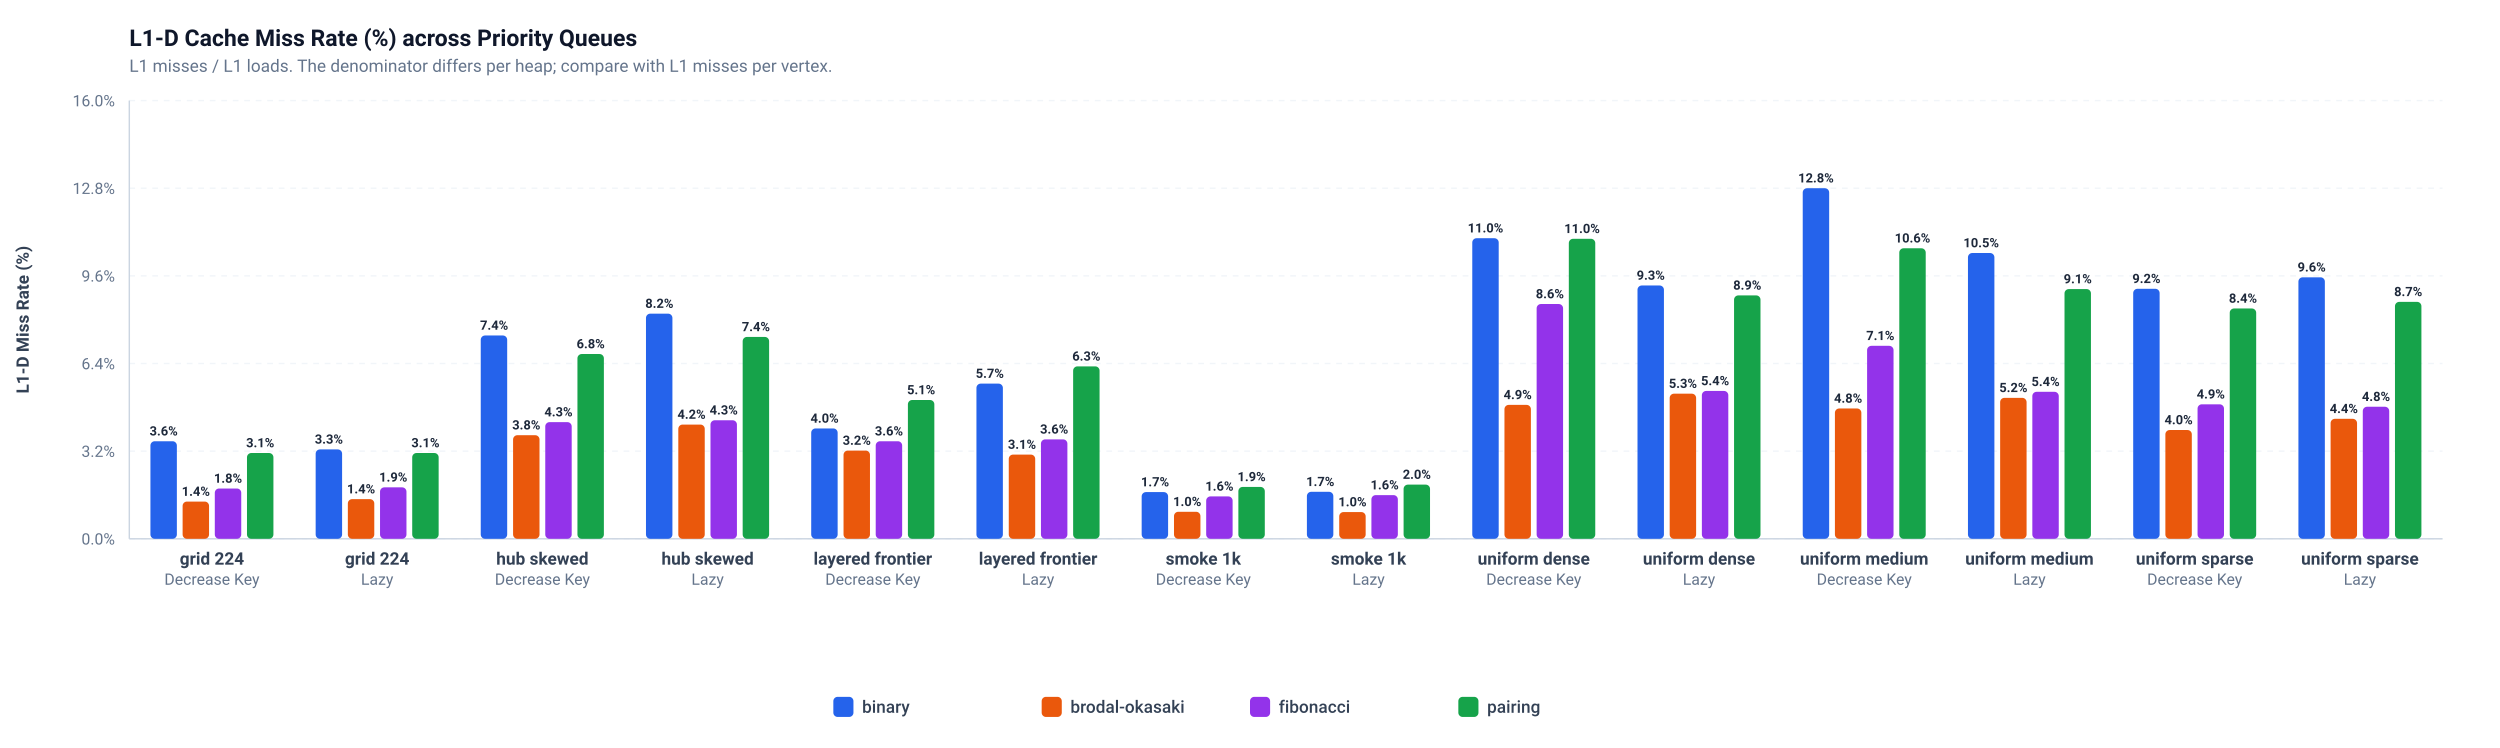
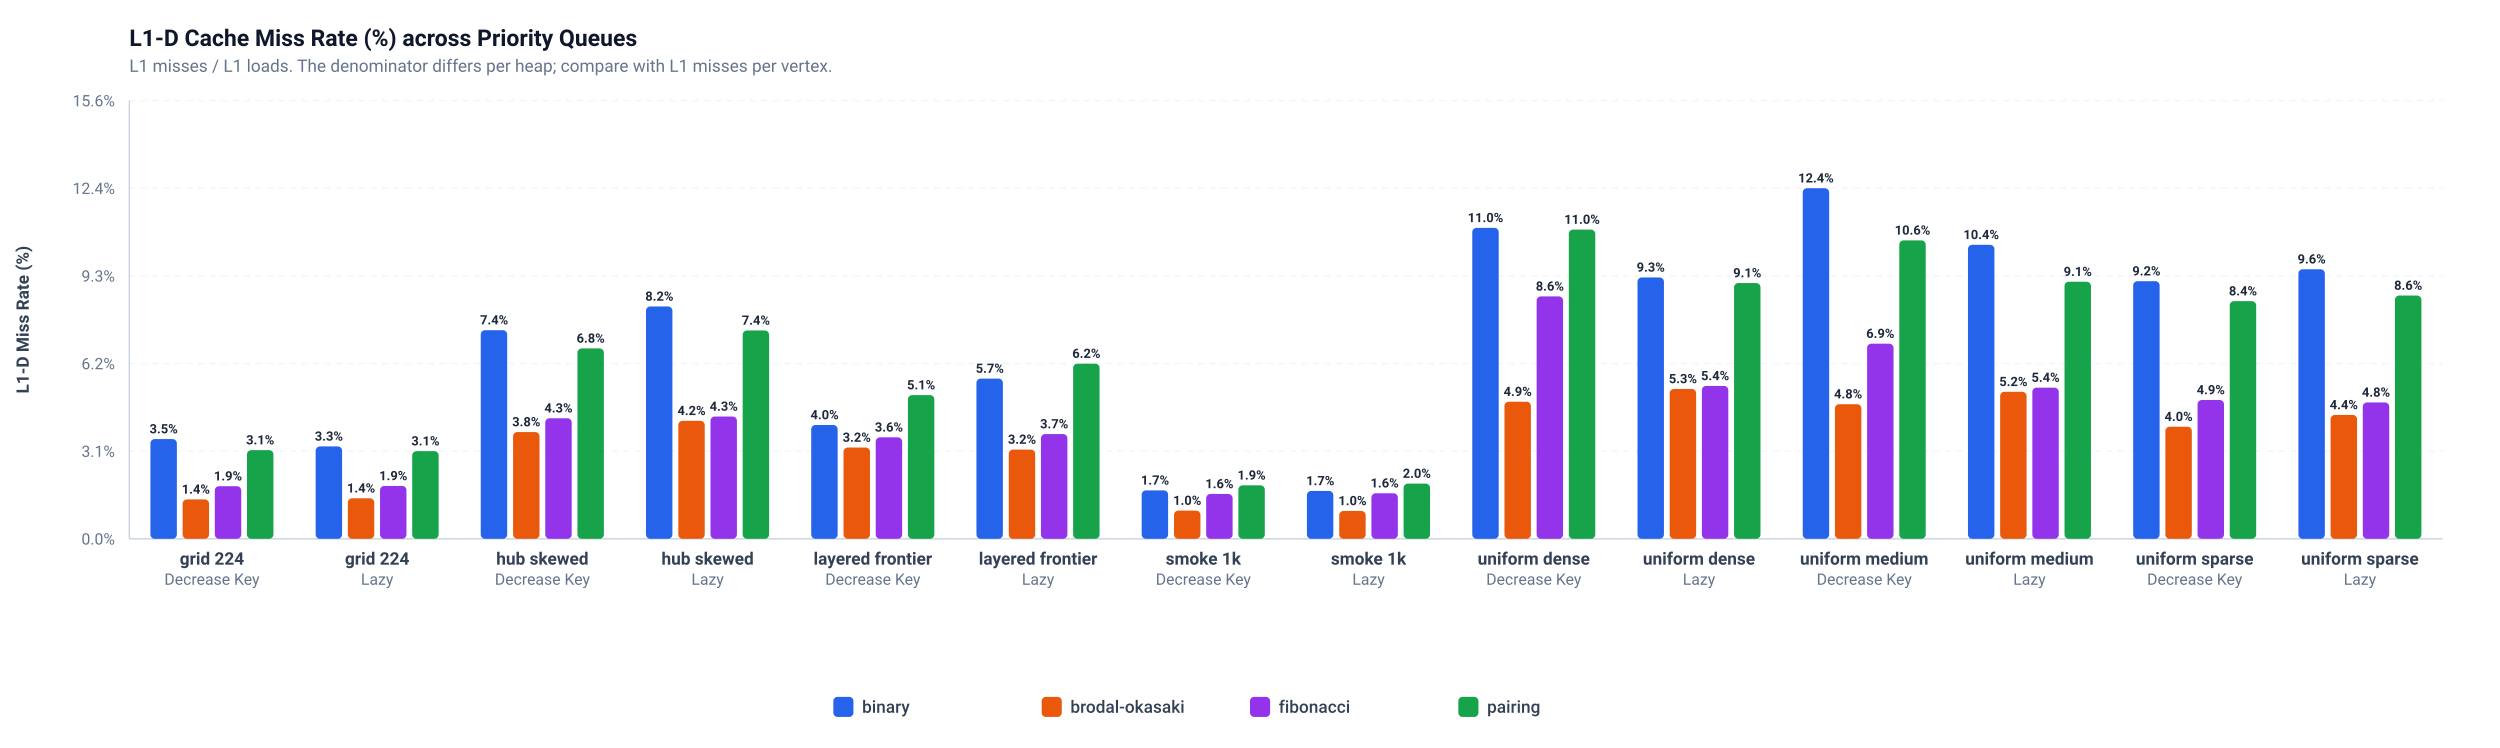
<svg xmlns="http://www.w3.org/2000/svg" viewBox="0 0 1740 520" width="1740" height="520" style="background-color: #ffffff; font-family: -apple-system, BlinkMacSystemFont, Segoe UI, Roboto, sans-serif;">
  <defs>
    <style>
    .axis { stroke: #CBD5E1; stroke-width: 1; }
    .grid { stroke: #F1F5F9; stroke-width: 1; stroke-dasharray: 4,4; }
    .baseline { stroke: #EF4444; stroke-width: 1.5; stroke-dasharray: 3,3; }
    .tick-label { font-size: 11px; fill: #64748B; }
    .axis-title { font-size: 12px; font-weight: 600; fill: #334155; }
    .chart-title { font-size: 16px; font-weight: 700; fill: #0F172A; }
    .chart-subtitle { font-size: 12px; fill: #64748B; }
    .bar-label { font-size: 9px; font-weight: 600; fill: #1E293B; text-anchor: middle; }
    .legend-text { font-size: 12px; fill: #334155; font-weight: 500; dominant-baseline: central; }
  </style>
  </defs>
  <text x="90" y="32" class="chart-title">L1-D Cache Miss Rate (%) across Priority Queues</text>
  <text x="90" y="50" class="chart-subtitle">L1 misses / L1 loads. The denominator differs per heap; compare with L1 misses per vertex.</text>
  <line x1="90" y1="375.0" x2="1700" y2="375.0" class="grid" />
  <text x="80" y="379.0" class="tick-label" text-anchor="end">0.0%</text>
  <line x1="90" y1="314.0" x2="1700" y2="314.0" class="grid" />
-   <text x="80" y="318.0" class="tick-label" text-anchor="end">3.2%</text>
+   <text x="80" y="318.0" class="tick-label" text-anchor="end">3.1%</text>
  <line x1="90" y1="253.0" x2="1700" y2="253.0" class="grid" />
-   <text x="80" y="257.0" class="tick-label" text-anchor="end">6.4%</text>
+   <text x="80" y="257.0" class="tick-label" text-anchor="end">6.2%</text>
  <line x1="90" y1="192.0" x2="1700" y2="192.0" class="grid" />
-   <text x="80" y="196.0" class="tick-label" text-anchor="end">9.6%</text>
+   <text x="80" y="196.0" class="tick-label" text-anchor="end">9.3%</text>
  <line x1="90" y1="131.0" x2="1700" y2="131.0" class="grid" />
-   <text x="80" y="135.0" class="tick-label" text-anchor="end">12.8%</text>
+   <text x="80" y="135.0" class="tick-label" text-anchor="end">12.4%</text>
  <line x1="90" y1="70.0" x2="1700" y2="70.0" class="grid" />
-   <text x="80" y="74.0" class="tick-label" text-anchor="end">16.0%</text>
+   <text x="80" y="74.0" class="tick-label" text-anchor="end">15.6%</text>
  <line x1="90" y1="70" x2="90" y2="375" class="axis" />
  <line x1="90" y1="375" x2="1700" y2="375" class="axis" />
  <text x="-222.5" y="20" class="axis-title" text-anchor="middle" transform="rotate(-90)">L1-D Miss Rate (%)</text>
  <text x="147.5" y="393" class="axis-title" font-size="10px" text-anchor="middle">grid 224</text>
  <text x="147.5" y="407" class="tick-label" font-size="10px" text-anchor="middle">Decrease Key</text>
-   <rect x="104.7" y="307.1" width="18.4" height="67.9" fill="#2563EB" rx="3" ry="3" />
-   <text x="113.9" y="303.1" class="bar-label">3.6%</text>
-   <rect x="127.1" y="349.1" width="18.4" height="25.9" fill="#EA580C" rx="3" ry="3" />
-   <text x="136.3" y="345.1" class="bar-label">1.4%</text>
-   <rect x="149.5" y="340.0" width="18.4" height="35.0" fill="#9333EA" rx="3" ry="3" />
-   <text x="158.7" y="336.0" class="bar-label">1.8%</text>
-   <rect x="171.9" y="315.3" width="18.4" height="59.7" fill="#16A34A" rx="3" ry="3" />
-   <text x="181.1" y="311.3" class="bar-label">3.1%</text>
+   <rect x="104.7" y="305.6" width="18.4" height="69.4" fill="#2563EB" rx="3" ry="3" />
+   <text x="113.9" y="301.6" class="bar-label">3.5%</text>
+   <rect x="127.1" y="347.6" width="18.4" height="27.4" fill="#EA580C" rx="3" ry="3" />
+   <text x="136.3" y="343.6" class="bar-label">1.4%</text>
+   <rect x="149.5" y="338.4" width="18.4" height="36.6" fill="#9333EA" rx="3" ry="3" />
+   <text x="158.7" y="334.4" class="bar-label">1.9%</text>
+   <rect x="171.9" y="313.3" width="18.4" height="61.7" fill="#16A34A" rx="3" ry="3" />
+   <text x="181.1" y="309.3" class="bar-label">3.1%</text>
  <text x="262.5" y="393" class="axis-title" font-size="10px" text-anchor="middle">grid 224</text>
  <text x="262.5" y="407" class="tick-label" font-size="10px" text-anchor="middle">Lazy</text>
-   <rect x="219.7" y="312.8" width="18.4" height="62.2" fill="#2563EB" rx="3" ry="3" />
-   <text x="228.9" y="308.8" class="bar-label">3.3%</text>
-   <rect x="242.1" y="347.4" width="18.4" height="27.6" fill="#EA580C" rx="3" ry="3" />
-   <text x="251.3" y="343.4" class="bar-label">1.4%</text>
-   <rect x="264.5" y="339.2" width="18.4" height="35.8" fill="#9333EA" rx="3" ry="3" />
-   <text x="273.7" y="335.2" class="bar-label">1.9%</text>
-   <rect x="286.9" y="315.3" width="18.4" height="59.7" fill="#16A34A" rx="3" ry="3" />
-   <text x="296.1" y="311.3" class="bar-label">3.1%</text>
+   <rect x="219.7" y="310.7" width="18.4" height="64.3" fill="#2563EB" rx="3" ry="3" />
+   <text x="228.9" y="306.7" class="bar-label">3.3%</text>
+   <rect x="242.1" y="346.8" width="18.4" height="28.2" fill="#EA580C" rx="3" ry="3" />
+   <text x="251.3" y="342.8" class="bar-label">1.4%</text>
+   <rect x="264.5" y="338.2" width="18.4" height="36.8" fill="#9333EA" rx="3" ry="3" />
+   <text x="273.7" y="334.2" class="bar-label">1.9%</text>
+   <rect x="286.9" y="314.0" width="18.4" height="61.0" fill="#16A34A" rx="3" ry="3" />
+   <text x="296.1" y="310.0" class="bar-label">3.1%</text>
  <text x="377.5" y="393" class="axis-title" font-size="10px" text-anchor="middle">hub skewed</text>
  <text x="377.5" y="407" class="tick-label" font-size="10px" text-anchor="middle">Decrease Key</text>
-   <rect x="334.6" y="233.5" width="18.4" height="141.5" fill="#2563EB" rx="3" ry="3" />
-   <text x="343.9" y="229.5" class="bar-label">7.4%</text>
-   <rect x="357.1" y="302.9" width="18.4" height="72.1" fill="#EA580C" rx="3" ry="3" />
-   <text x="366.3" y="298.9" class="bar-label">3.8%</text>
-   <rect x="379.5" y="293.8" width="18.4" height="81.2" fill="#9333EA" rx="3" ry="3" />
-   <text x="388.7" y="289.8" class="bar-label">4.3%</text>
-   <rect x="401.9" y="246.4" width="18.4" height="128.6" fill="#16A34A" rx="3" ry="3" />
-   <text x="411.1" y="242.4" class="bar-label">6.8%</text>
+   <rect x="334.6" y="229.8" width="18.4" height="145.2" fill="#2563EB" rx="3" ry="3" />
+   <text x="343.9" y="225.8" class="bar-label">7.4%</text>
+   <rect x="357.1" y="300.7" width="18.4" height="74.3" fill="#EA580C" rx="3" ry="3" />
+   <text x="366.3" y="296.7" class="bar-label">3.8%</text>
+   <rect x="379.5" y="291.1" width="18.4" height="83.9" fill="#9333EA" rx="3" ry="3" />
+   <text x="388.7" y="287.1" class="bar-label">4.3%</text>
+   <rect x="401.9" y="242.5" width="18.4" height="132.5" fill="#16A34A" rx="3" ry="3" />
+   <text x="411.1" y="238.5" class="bar-label">6.8%</text>
  <text x="492.5" y="393" class="axis-title" font-size="10px" text-anchor="middle">hub skewed</text>
  <text x="492.5" y="407" class="tick-label" font-size="10px" text-anchor="middle">Lazy</text>
-   <rect x="449.6" y="218.3" width="18.4" height="156.7" fill="#2563EB" rx="3" ry="3" />
-   <text x="458.9" y="214.3" class="bar-label">8.2%</text>
-   <rect x="472.1" y="295.5" width="18.4" height="79.5" fill="#EA580C" rx="3" ry="3" />
-   <text x="481.3" y="291.5" class="bar-label">4.2%</text>
-   <rect x="494.5" y="292.5" width="18.4" height="82.5" fill="#9333EA" rx="3" ry="3" />
-   <text x="503.7" y="288.5" class="bar-label">4.3%</text>
-   <rect x="516.9" y="234.5" width="18.4" height="140.5" fill="#16A34A" rx="3" ry="3" />
-   <text x="526.1" y="230.5" class="bar-label">7.4%</text>
+   <rect x="449.6" y="213.3" width="18.4" height="161.7" fill="#2563EB" rx="3" ry="3" />
+   <text x="458.9" y="209.3" class="bar-label">8.2%</text>
+   <rect x="472.1" y="292.9" width="18.4" height="82.1" fill="#EA580C" rx="3" ry="3" />
+   <text x="481.3" y="288.9" class="bar-label">4.2%</text>
+   <rect x="494.5" y="289.9" width="18.4" height="85.1" fill="#9333EA" rx="3" ry="3" />
+   <text x="503.7" y="285.9" class="bar-label">4.3%</text>
+   <rect x="516.9" y="230.0" width="18.4" height="145.0" fill="#16A34A" rx="3" ry="3" />
+   <text x="526.1" y="226.0" class="bar-label">7.4%</text>
  <text x="607.5" y="393" class="axis-title" font-size="10px" text-anchor="middle">layered frontier</text>
  <text x="607.5" y="407" class="tick-label" font-size="10px" text-anchor="middle">Decrease Key</text>
-   <rect x="564.6" y="298.2" width="18.4" height="76.8" fill="#2563EB" rx="3" ry="3" />
-   <text x="573.9" y="294.2" class="bar-label">4.0%</text>
-   <rect x="587.1" y="313.6" width="18.4" height="61.4" fill="#EA580C" rx="3" ry="3" />
-   <text x="596.3" y="309.6" class="bar-label">3.2%</text>
-   <rect x="609.5" y="307.1" width="18.4" height="67.9" fill="#9333EA" rx="3" ry="3" />
-   <text x="618.7" y="303.1" class="bar-label">3.6%</text>
-   <rect x="631.9" y="278.4" width="18.4" height="96.6" fill="#16A34A" rx="3" ry="3" />
-   <text x="641.1" y="274.4" class="bar-label">5.1%</text>
+   <rect x="564.6" y="295.8" width="18.4" height="79.2" fill="#2563EB" rx="3" ry="3" />
+   <text x="573.9" y="291.8" class="bar-label">4.0%</text>
+   <rect x="587.1" y="311.5" width="18.4" height="63.5" fill="#EA580C" rx="3" ry="3" />
+   <text x="596.3" y="307.5" class="bar-label">3.2%</text>
+   <rect x="609.5" y="304.4" width="18.4" height="70.6" fill="#9333EA" rx="3" ry="3" />
+   <text x="618.7" y="300.4" class="bar-label">3.6%</text>
+   <rect x="631.9" y="275.0" width="18.4" height="100.0" fill="#16A34A" rx="3" ry="3" />
+   <text x="641.1" y="271.0" class="bar-label">5.1%</text>
  <text x="722.5" y="393" class="axis-title" font-size="10px" text-anchor="middle">layered frontier</text>
  <text x="722.5" y="407" class="tick-label" font-size="10px" text-anchor="middle">Lazy</text>
-   <rect x="679.6" y="267.0" width="18.4" height="108.0" fill="#2563EB" rx="3" ry="3" />
-   <text x="688.9" y="263.0" class="bar-label">5.7%</text>
-   <rect x="702.1" y="316.4" width="18.4" height="58.6" fill="#EA580C" rx="3" ry="3" />
-   <text x="711.3" y="312.4" class="bar-label">3.1%</text>
-   <rect x="724.5" y="305.8" width="18.4" height="69.2" fill="#9333EA" rx="3" ry="3" />
-   <text x="733.7" y="301.8" class="bar-label">3.6%</text>
-   <rect x="746.9" y="255.0" width="18.4" height="120.0" fill="#16A34A" rx="3" ry="3" />
-   <text x="756.1" y="251.0" class="bar-label">6.3%</text>
+   <rect x="679.6" y="263.5" width="18.4" height="111.5" fill="#2563EB" rx="3" ry="3" />
+   <text x="688.9" y="259.5" class="bar-label">5.7%</text>
+   <rect x="702.1" y="312.9" width="18.4" height="62.1" fill="#EA580C" rx="3" ry="3" />
+   <text x="711.3" y="308.9" class="bar-label">3.2%</text>
+   <rect x="724.5" y="302.1" width="18.4" height="72.9" fill="#9333EA" rx="3" ry="3" />
+   <text x="733.7" y="298.1" class="bar-label">3.7%</text>
+   <rect x="746.9" y="253.1" width="18.4" height="121.9" fill="#16A34A" rx="3" ry="3" />
+   <text x="756.1" y="249.1" class="bar-label">6.2%</text>
  <text x="837.5" y="393" class="axis-title" font-size="10px" text-anchor="middle">smoke 1k</text>
  <text x="837.5" y="407" class="tick-label" font-size="10px" text-anchor="middle">Decrease Key</text>
-   <rect x="794.6" y="342.5" width="18.4" height="32.5" fill="#2563EB" rx="3" ry="3" />
-   <text x="803.9" y="338.5" class="bar-label">1.7%</text>
-   <rect x="817.1" y="356.2" width="18.4" height="18.8" fill="#EA580C" rx="3" ry="3" />
-   <text x="826.3" y="352.2" class="bar-label">1.0%</text>
-   <rect x="839.5" y="345.5" width="18.4" height="29.5" fill="#9333EA" rx="3" ry="3" />
-   <text x="848.7" y="341.5" class="bar-label">1.6%</text>
-   <rect x="861.9" y="338.9" width="18.4" height="36.1" fill="#16A34A" rx="3" ry="3" />
-   <text x="871.1" y="334.9" class="bar-label">1.9%</text>
+   <rect x="794.6" y="341.3" width="18.4" height="33.7" fill="#2563EB" rx="3" ry="3" />
+   <text x="803.9" y="337.3" class="bar-label">1.7%</text>
+   <rect x="817.1" y="355.4" width="18.4" height="19.6" fill="#EA580C" rx="3" ry="3" />
+   <text x="826.3" y="351.4" class="bar-label">1.0%</text>
+   <rect x="839.5" y="343.8" width="18.4" height="31.2" fill="#9333EA" rx="3" ry="3" />
+   <text x="848.7" y="339.8" class="bar-label">1.6%</text>
+   <rect x="861.9" y="337.8" width="18.4" height="37.2" fill="#16A34A" rx="3" ry="3" />
+   <text x="871.1" y="333.8" class="bar-label">1.9%</text>
  <text x="952.5" y="393" class="axis-title" font-size="10px" text-anchor="middle">smoke 1k</text>
  <text x="952.5" y="407" class="tick-label" font-size="10px" text-anchor="middle">Lazy</text>
-   <rect x="909.6" y="342.3" width="18.4" height="32.7" fill="#2563EB" rx="3" ry="3" />
-   <text x="918.9" y="338.3" class="bar-label">1.7%</text>
-   <rect x="932.1" y="356.4" width="18.4" height="18.6" fill="#EA580C" rx="3" ry="3" />
-   <text x="941.3" y="352.4" class="bar-label">1.0%</text>
-   <rect x="954.5" y="344.6" width="18.4" height="30.4" fill="#9333EA" rx="3" ry="3" />
-   <text x="963.7" y="340.6" class="bar-label">1.6%</text>
-   <rect x="976.9" y="337.3" width="18.4" height="37.7" fill="#16A34A" rx="3" ry="3" />
-   <text x="986.1" y="333.3" class="bar-label">2.0%</text>
+   <rect x="909.6" y="341.7" width="18.4" height="33.3" fill="#2563EB" rx="3" ry="3" />
+   <text x="918.9" y="337.7" class="bar-label">1.7%</text>
+   <rect x="932.1" y="355.6" width="18.4" height="19.4" fill="#EA580C" rx="3" ry="3" />
+   <text x="941.3" y="351.6" class="bar-label">1.0%</text>
+   <rect x="954.5" y="343.3" width="18.4" height="31.7" fill="#9333EA" rx="3" ry="3" />
+   <text x="963.7" y="339.3" class="bar-label">1.6%</text>
+   <rect x="976.9" y="336.6" width="18.4" height="38.4" fill="#16A34A" rx="3" ry="3" />
+   <text x="986.1" y="332.6" class="bar-label">2.0%</text>
  <text x="1067.5" y="393" class="axis-title" font-size="10px" text-anchor="middle">uniform dense</text>
  <text x="1067.5" y="407" class="tick-label" font-size="10px" text-anchor="middle">Decrease Key</text>
-   <rect x="1024.7" y="165.8" width="18.4" height="209.2" fill="#2563EB" rx="3" ry="3" />
-   <text x="1033.9" y="161.8" class="bar-label">11.0%</text>
-   <rect x="1047.1" y="281.8" width="18.4" height="93.2" fill="#EA580C" rx="3" ry="3" />
-   <text x="1056.3" y="277.8" class="bar-label">4.9%</text>
-   <rect x="1069.5" y="211.6" width="18.4" height="163.4" fill="#9333EA" rx="3" ry="3" />
-   <text x="1078.7" y="207.6" class="bar-label">8.6%</text>
-   <rect x="1091.9" y="166.2" width="18.4" height="208.8" fill="#16A34A" rx="3" ry="3" />
-   <text x="1101.1" y="162.2" class="bar-label">11.0%</text>
+   <rect x="1024.7" y="158.6" width="18.4" height="216.4" fill="#2563EB" rx="3" ry="3" />
+   <text x="1033.9" y="154.6" class="bar-label">11.0%</text>
+   <rect x="1047.1" y="279.6" width="18.4" height="95.4" fill="#EA580C" rx="3" ry="3" />
+   <text x="1056.3" y="275.6" class="bar-label">4.9%</text>
+   <rect x="1069.5" y="206.3" width="18.4" height="168.7" fill="#9333EA" rx="3" ry="3" />
+   <text x="1078.7" y="202.3" class="bar-label">8.6%</text>
+   <rect x="1091.9" y="159.8" width="18.4" height="215.2" fill="#16A34A" rx="3" ry="3" />
+   <text x="1101.1" y="155.8" class="bar-label">11.0%</text>
  <text x="1182.5" y="393" class="axis-title" font-size="10px" text-anchor="middle">uniform dense</text>
  <text x="1182.5" y="407" class="tick-label" font-size="10px" text-anchor="middle">Lazy</text>
-   <rect x="1139.7" y="198.7" width="18.4" height="176.3" fill="#2563EB" rx="3" ry="3" />
-   <text x="1148.9" y="194.7" class="bar-label">9.3%</text>
-   <rect x="1162.1" y="274.0" width="18.4" height="101.0" fill="#EA580C" rx="3" ry="3" />
-   <text x="1171.3" y="270.0" class="bar-label">5.3%</text>
-   <rect x="1184.5" y="272.1" width="18.4" height="102.9" fill="#9333EA" rx="3" ry="3" />
-   <text x="1193.7" y="268.1" class="bar-label">5.4%</text>
-   <rect x="1206.9" y="205.6" width="18.4" height="169.4" fill="#16A34A" rx="3" ry="3" />
-   <text x="1216.1" y="201.6" class="bar-label">8.9%</text>
+   <rect x="1139.7" y="193.1" width="18.4" height="181.9" fill="#2563EB" rx="3" ry="3" />
+   <text x="1148.9" y="189.1" class="bar-label">9.3%</text>
+   <rect x="1162.1" y="270.7" width="18.4" height="104.3" fill="#EA580C" rx="3" ry="3" />
+   <text x="1171.3" y="266.7" class="bar-label">5.3%</text>
+   <rect x="1184.5" y="268.6" width="18.4" height="106.4" fill="#9333EA" rx="3" ry="3" />
+   <text x="1193.7" y="264.6" class="bar-label">5.4%</text>
+   <rect x="1206.9" y="197.0" width="18.4" height="178.0" fill="#16A34A" rx="3" ry="3" />
+   <text x="1216.1" y="193.0" class="bar-label">9.1%</text>
  <text x="1297.5" y="393" class="axis-title" font-size="10px" text-anchor="middle">uniform medium</text>
  <text x="1297.5" y="407" class="tick-label" font-size="10px" text-anchor="middle">Decrease Key</text>
  <rect x="1254.7" y="131.0" width="18.4" height="244.0" fill="#2563EB" rx="3" ry="3" />
-   <text x="1263.9" y="127.0" class="bar-label">12.8%</text>
-   <rect x="1277.1" y="284.3" width="18.4" height="90.7" fill="#EA580C" rx="3" ry="3" />
-   <text x="1286.3" y="280.3" class="bar-label">4.8%</text>
-   <rect x="1299.5" y="240.7" width="18.4" height="134.3" fill="#9333EA" rx="3" ry="3" />
-   <text x="1308.7" y="236.7" class="bar-label">7.1%</text>
-   <rect x="1321.9" y="172.8" width="18.4" height="202.2" fill="#16A34A" rx="3" ry="3" />
-   <text x="1331.1" y="168.8" class="bar-label">10.6%</text>
+   <text x="1263.9" y="127.0" class="bar-label">12.4%</text>
+   <rect x="1277.1" y="281.3" width="18.4" height="93.7" fill="#EA580C" rx="3" ry="3" />
+   <text x="1286.3" y="277.3" class="bar-label">4.8%</text>
+   <rect x="1299.5" y="239.2" width="18.4" height="135.8" fill="#9333EA" rx="3" ry="3" />
+   <text x="1308.7" y="235.2" class="bar-label">6.9%</text>
+   <rect x="1321.9" y="167.3" width="18.4" height="207.7" fill="#16A34A" rx="3" ry="3" />
+   <text x="1331.1" y="163.3" class="bar-label">10.6%</text>
  <text x="1412.5" y="393" class="axis-title" font-size="10px" text-anchor="middle">uniform medium</text>
  <text x="1412.5" y="407" class="tick-label" font-size="10px" text-anchor="middle">Lazy</text>
-   <rect x="1369.7" y="176.1" width="18.4" height="198.9" fill="#2563EB" rx="3" ry="3" />
-   <text x="1378.9" y="172.1" class="bar-label">10.5%</text>
-   <rect x="1392.1" y="276.9" width="18.4" height="98.1" fill="#EA580C" rx="3" ry="3" />
-   <text x="1401.3" y="272.9" class="bar-label">5.2%</text>
-   <rect x="1414.5" y="272.7" width="18.4" height="102.3" fill="#9333EA" rx="3" ry="3" />
-   <text x="1423.7" y="268.7" class="bar-label">5.4%</text>
-   <rect x="1436.9" y="201.2" width="18.4" height="173.8" fill="#16A34A" rx="3" ry="3" />
-   <text x="1446.1" y="197.2" class="bar-label">9.1%</text>
+   <rect x="1369.7" y="170.4" width="18.4" height="204.6" fill="#2563EB" rx="3" ry="3" />
+   <text x="1378.9" y="166.4" class="bar-label">10.4%</text>
+   <rect x="1392.1" y="272.7" width="18.4" height="102.3" fill="#EA580C" rx="3" ry="3" />
+   <text x="1401.3" y="268.7" class="bar-label">5.2%</text>
+   <rect x="1414.5" y="269.8" width="18.4" height="105.2" fill="#9333EA" rx="3" ry="3" />
+   <text x="1423.7" y="265.8" class="bar-label">5.4%</text>
+   <rect x="1436.9" y="196.1" width="18.4" height="178.9" fill="#16A34A" rx="3" ry="3" />
+   <text x="1446.1" y="192.1" class="bar-label">9.1%</text>
  <text x="1527.5" y="393" class="axis-title" font-size="10px" text-anchor="middle">uniform sparse</text>
  <text x="1527.5" y="407" class="tick-label" font-size="10px" text-anchor="middle">Decrease Key</text>
-   <rect x="1484.7" y="201.0" width="18.4" height="174.0" fill="#2563EB" rx="3" ry="3" />
-   <text x="1493.9" y="197.0" class="bar-label">9.2%</text>
-   <rect x="1507.1" y="299.3" width="18.4" height="75.7" fill="#EA580C" rx="3" ry="3" />
-   <text x="1516.3" y="295.3" class="bar-label">4.0%</text>
-   <rect x="1529.5" y="281.4" width="18.4" height="93.6" fill="#9333EA" rx="3" ry="3" />
-   <text x="1538.7" y="277.4" class="bar-label">4.9%</text>
-   <rect x="1551.9" y="214.7" width="18.4" height="160.3" fill="#16A34A" rx="3" ry="3" />
-   <text x="1561.1" y="210.7" class="bar-label">8.4%</text>
+   <rect x="1484.7" y="195.7" width="18.4" height="179.3" fill="#2563EB" rx="3" ry="3" />
+   <text x="1493.9" y="191.7" class="bar-label">9.2%</text>
+   <rect x="1507.1" y="297.0" width="18.4" height="78.0" fill="#EA580C" rx="3" ry="3" />
+   <text x="1516.3" y="293.0" class="bar-label">4.0%</text>
+   <rect x="1529.5" y="278.4" width="18.4" height="96.6" fill="#9333EA" rx="3" ry="3" />
+   <text x="1538.7" y="274.4" class="bar-label">4.9%</text>
+   <rect x="1551.9" y="209.6" width="18.4" height="165.4" fill="#16A34A" rx="3" ry="3" />
+   <text x="1561.1" y="205.6" class="bar-label">8.4%</text>
  <text x="1642.5" y="393" class="axis-title" font-size="10px" text-anchor="middle">uniform sparse</text>
  <text x="1642.5" y="407" class="tick-label" font-size="10px" text-anchor="middle">Lazy</text>
-   <rect x="1599.7" y="193.0" width="18.4" height="182.0" fill="#2563EB" rx="3" ry="3" />
-   <text x="1608.9" y="189.0" class="bar-label">9.6%</text>
-   <rect x="1622.1" y="291.5" width="18.4" height="83.5" fill="#EA580C" rx="3" ry="3" />
-   <text x="1631.3" y="287.5" class="bar-label">4.4%</text>
-   <rect x="1644.5" y="283.1" width="18.4" height="91.9" fill="#9333EA" rx="3" ry="3" />
-   <text x="1653.7" y="279.1" class="bar-label">4.8%</text>
-   <rect x="1666.9" y="210.1" width="18.4" height="164.9" fill="#16A34A" rx="3" ry="3" />
-   <text x="1676.1" y="206.1" class="bar-label">8.7%</text>
+   <rect x="1599.7" y="187.4" width="18.4" height="187.6" fill="#2563EB" rx="3" ry="3" />
+   <text x="1608.9" y="183.4" class="bar-label">9.6%</text>
+   <rect x="1622.1" y="288.8" width="18.4" height="86.2" fill="#EA580C" rx="3" ry="3" />
+   <text x="1631.3" y="284.8" class="bar-label">4.4%</text>
+   <rect x="1644.5" y="280.1" width="18.4" height="94.9" fill="#9333EA" rx="3" ry="3" />
+   <text x="1653.7" y="276.1" class="bar-label">4.8%</text>
+   <rect x="1666.9" y="205.7" width="18.4" height="169.3" fill="#16A34A" rx="3" ry="3" />
+   <text x="1676.1" y="201.7" class="bar-label">8.6%</text>
  <rect x="580.0" y="485.0" width="14" height="14" fill="#2563EB" rx="3" ry="3" />
  <text x="600.0" y="492.0" class="legend-text">binary</text>
  <rect x="725.0" y="485.0" width="14" height="14" fill="#EA580C" rx="3" ry="3" />
  <text x="745.0" y="492.0" class="legend-text">brodal-okasaki</text>
  <rect x="870.0" y="485.0" width="14" height="14" fill="#9333EA" rx="3" ry="3" />
  <text x="890.0" y="492.0" class="legend-text">fibonacci</text>
  <rect x="1015.0" y="485.0" width="14" height="14" fill="#16A34A" rx="3" ry="3" />
  <text x="1035.0" y="492.0" class="legend-text">pairing</text>
</svg>
